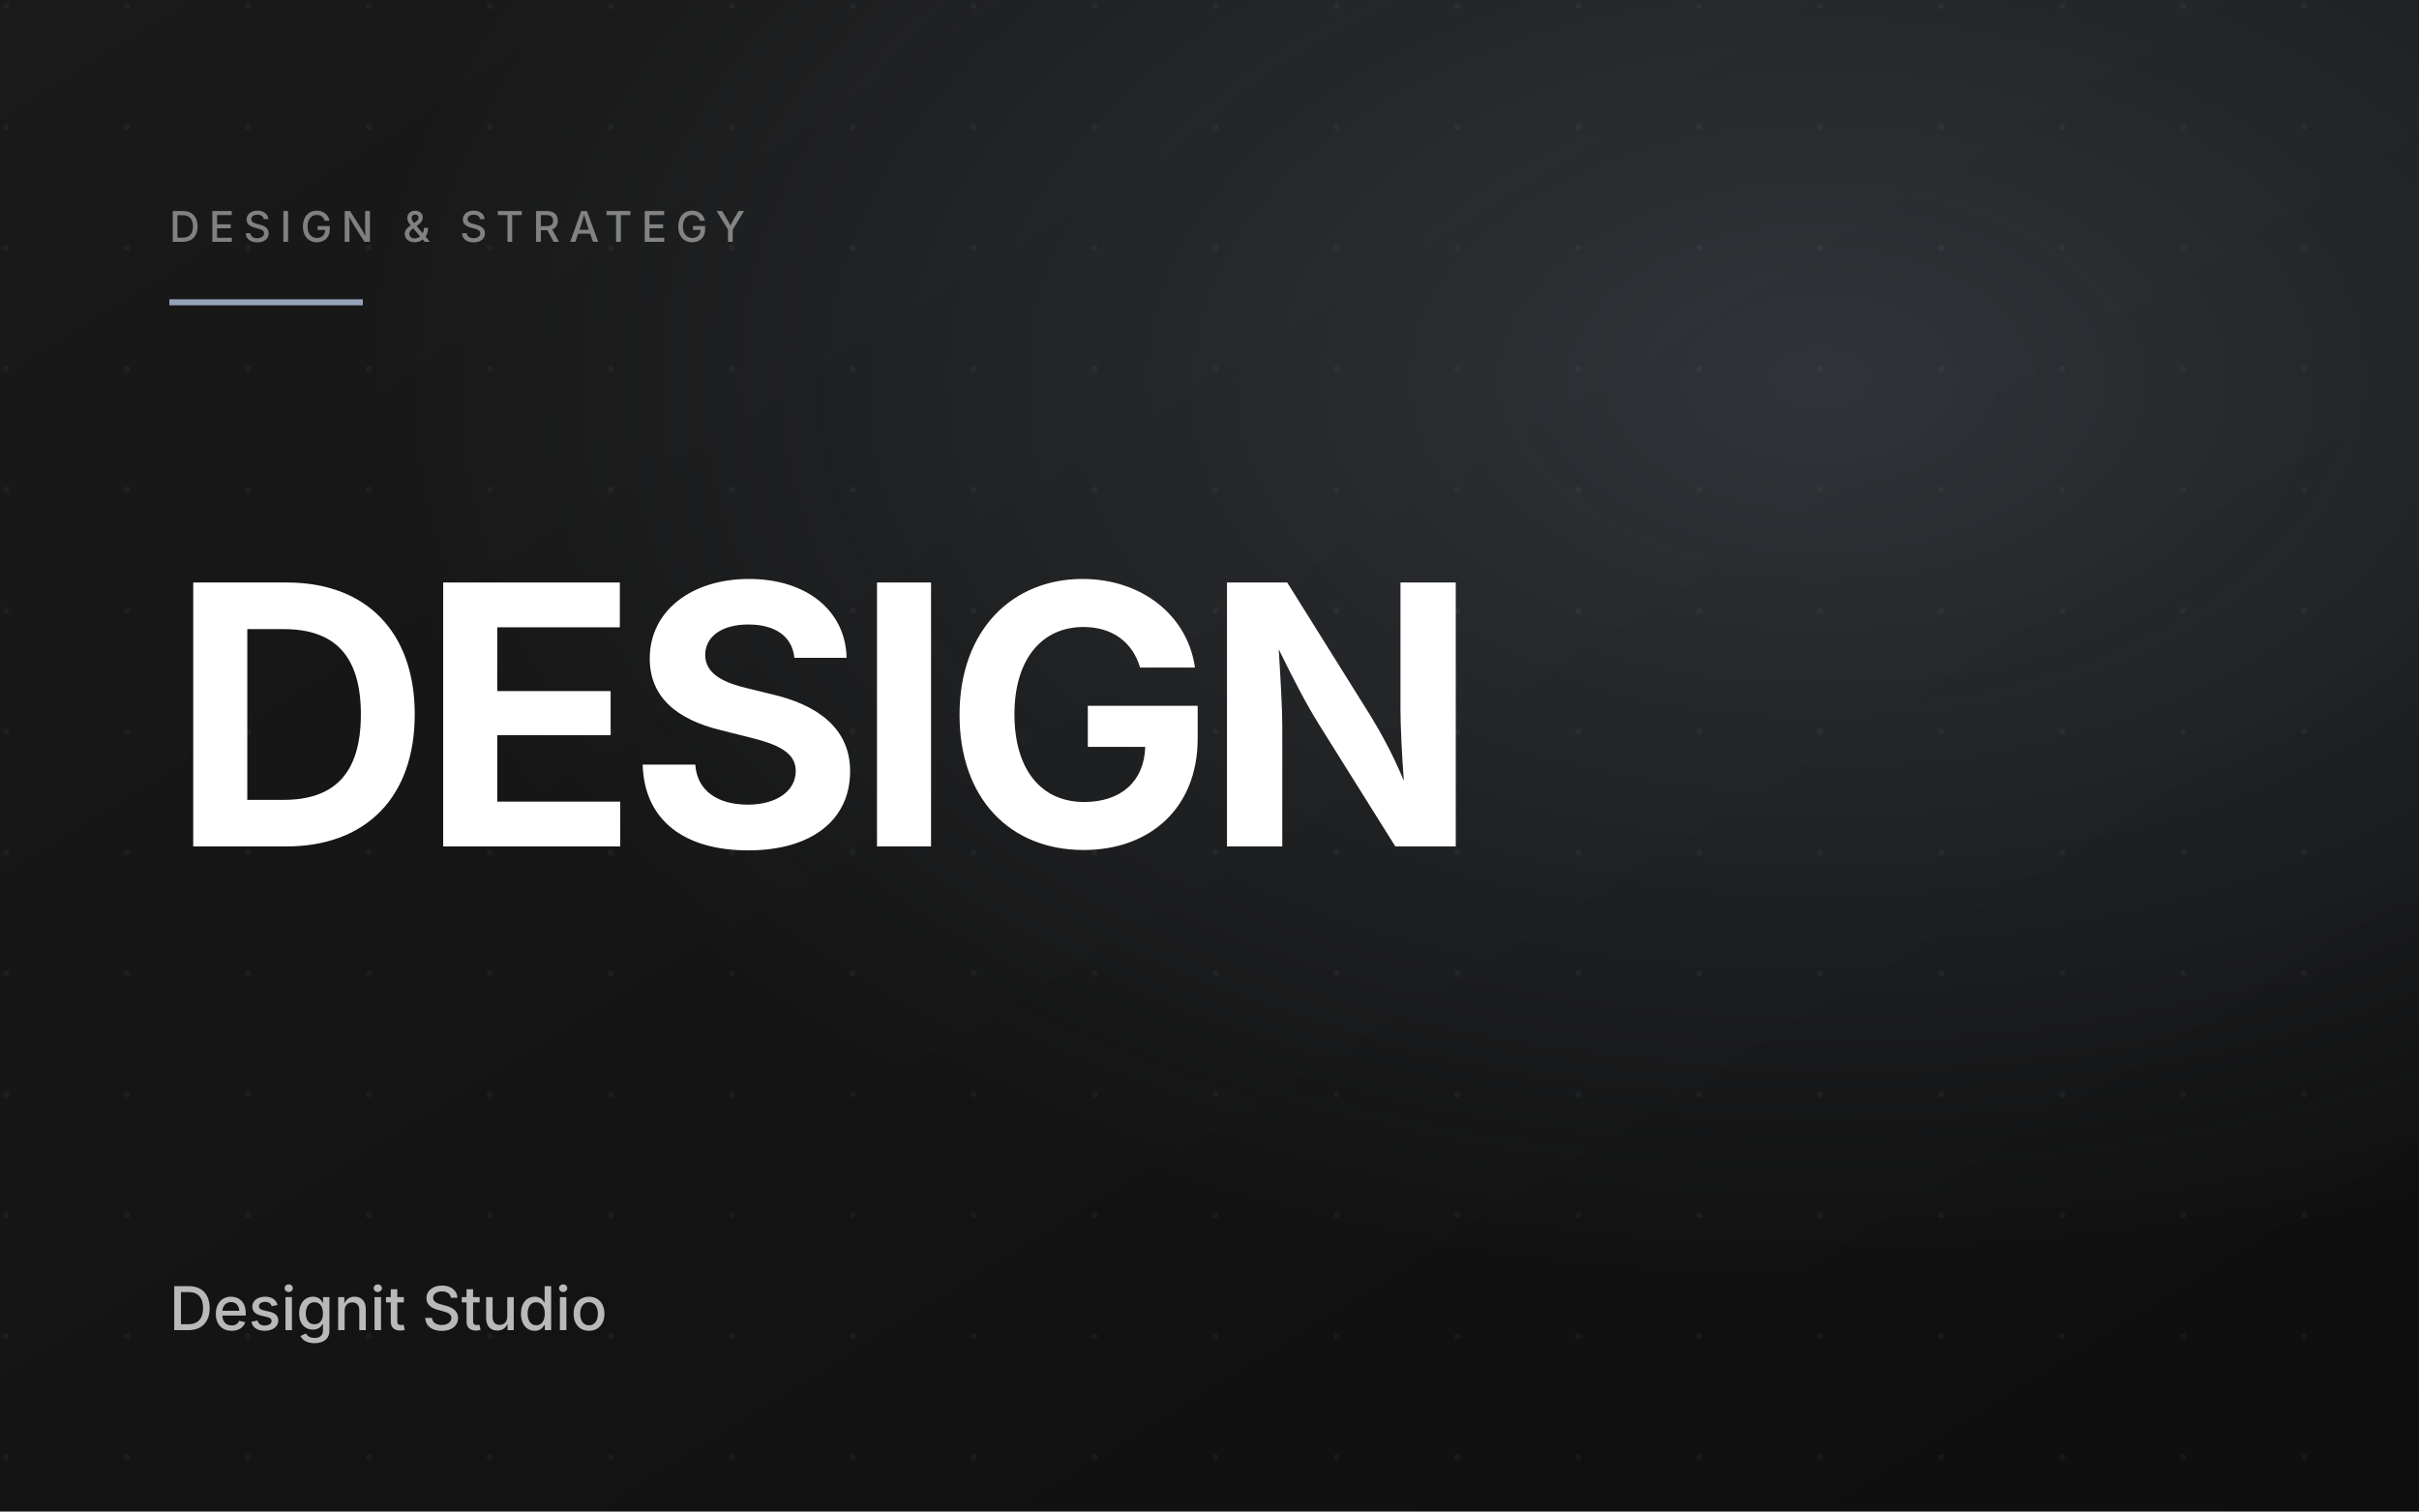
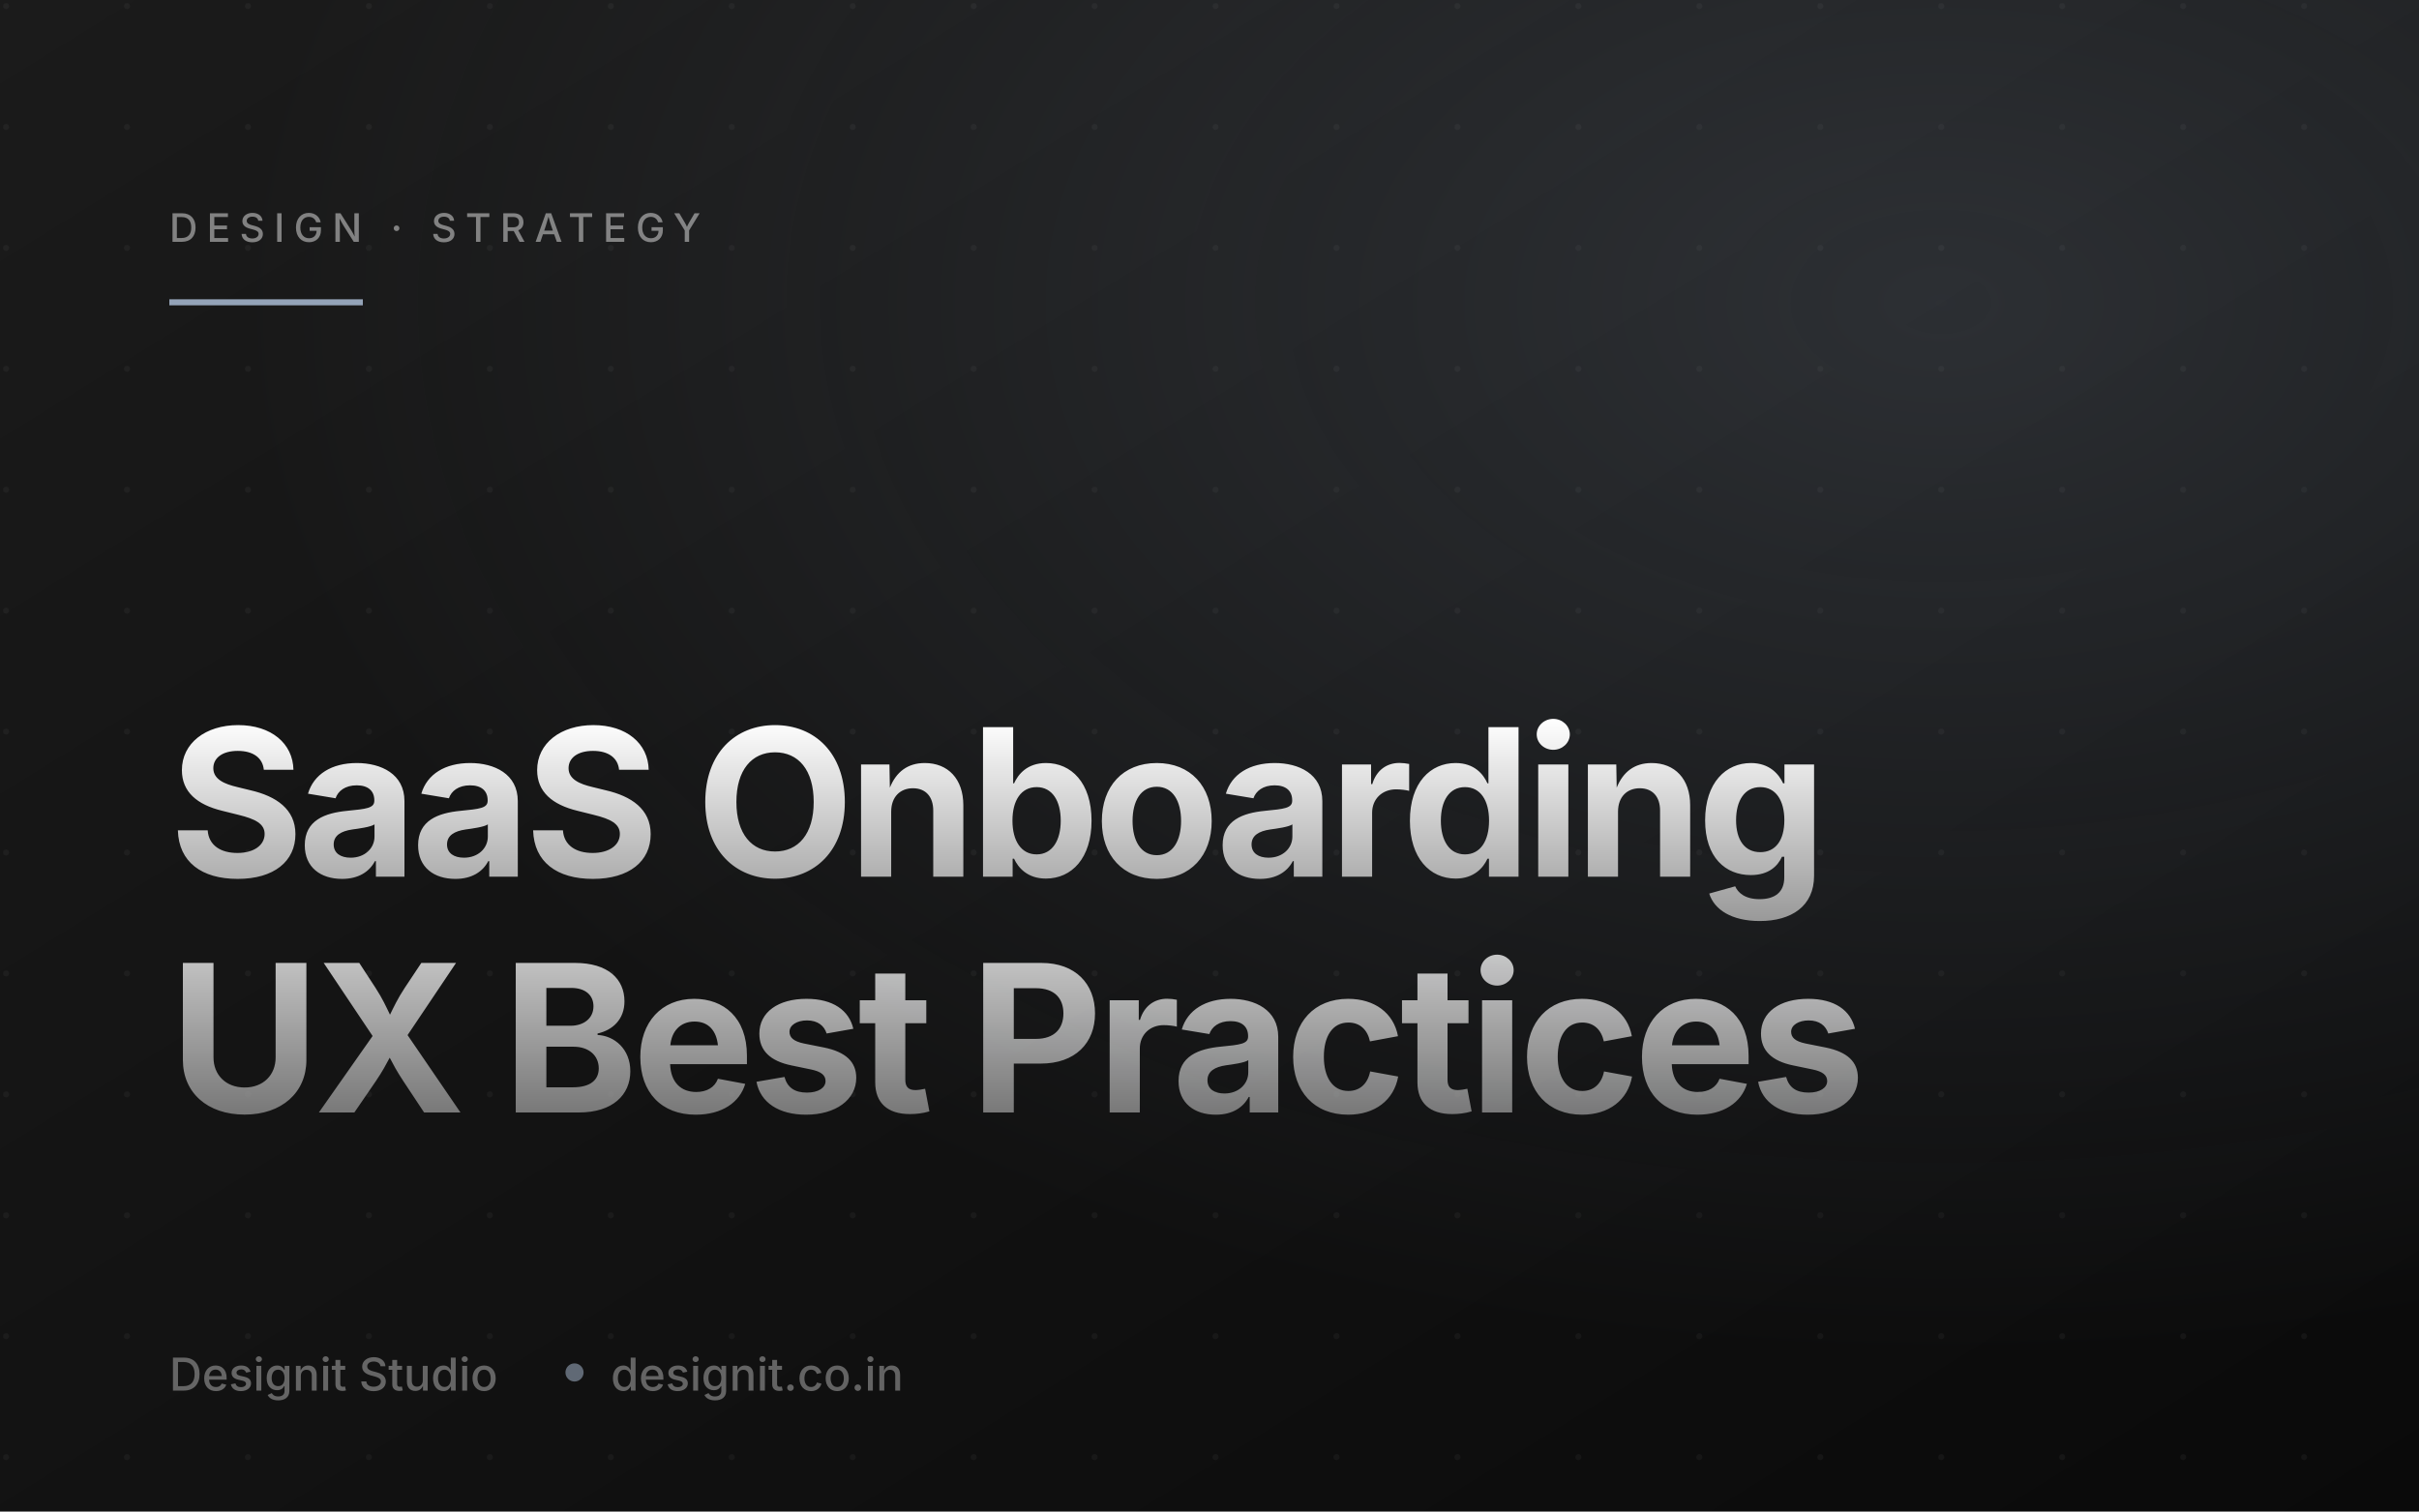
<svg xmlns="http://www.w3.org/2000/svg" viewBox="0 0 800 500" preserveAspectRatio="xMidYMid slice">
  <defs>
    <linearGradient id="bg" x1="0" y1="0" x2="1" y2="1">
-       <stop offset="0" stop-color="#1a1a1a" />
-       <stop offset="1" stop-color="#0e0e0e" />
+       <stop offset="0" stop-color="#1b1b1b" />
+       <stop offset="1" stop-color="#0a0a0a" />
    </linearGradient>
-     <radialGradient id="glow" cx="0.75" cy="0.25" r="0.6">
-       <stop offset="0" stop-color="#94a3b8" stop-opacity="0.22" />
+     <radialGradient id="glow" cx="0.8" cy="0.2" r="0.7">
+       <stop offset="0" stop-color="#94a3b8" stop-opacity="0.2" />
      <stop offset="1" stop-color="#94a3b8" stop-opacity="0" />
    </radialGradient>
+     <linearGradient id="title-grad" x1="0" y1="0" x2="0" y2="1">
+       <stop offset="0" stop-color="#ffffff" />
+       <stop offset="1" stop-color="#999999" />
+     </linearGradient>
    <pattern id="dots" x="0" y="0" width="40" height="40" patternUnits="userSpaceOnUse">
      <circle cx="2" cy="2" r="1" fill="#ffffff" fill-opacity="0.04" />
    </pattern>
  </defs>
  <rect width="800" height="500" fill="url(#bg)" />
  <rect width="800" height="500" fill="url(#dots)" />
  <rect width="800" height="500" fill="url(#glow)" />
-   <g font-family="Inter, system-ui, sans-serif" fill="#ffffff">
-     <text x="56" y="80" font-size="14" font-weight="500" letter-spacing="3" fill-opacity="0.45">DESIGN &amp; STRATEGY</text>
-     <text x="56" y="280" font-size="120" font-weight="700" letter-spacing="-4">DESIGN</text>
-     <text x="56" y="440" font-size="20" font-weight="500" fill-opacity="0.7">Designit Studio</text>
-   </g>
+   <text x="56" y="80" font-family="Inter, system-ui, sans-serif" font-size="13" font-weight="500" letter-spacing="3" fill="#ffffff" fill-opacity="0.45">DESIGN · STRATEGY</text>
  <line x1="56" y1="100" x2="120" y2="100" stroke="#94a3b8" stroke-width="2" />
+   <text x="56" y="290" font-family="Inter, system-ui, sans-serif" font-size="68" font-weight="700" letter-spacing="-2" fill="url(#title-grad)">SaaS Onboarding</text>
+   <text x="56" y="368" font-family="Inter, system-ui, sans-serif" font-size="68" font-weight="700" letter-spacing="-2" fill="url(#title-grad)" fill-opacity="0.75">UX Best Practices</text>
+   <text x="56" y="460" font-family="Inter, system-ui, sans-serif" font-size="15" font-weight="500" fill="#ffffff" fill-opacity="0.35">Designit Studio</text>
+   <circle cx="190" cy="454" r="3" fill="#94a3b8" fill-opacity="0.6" />
+   <text x="202" y="460" font-family="Inter, system-ui, sans-serif" font-size="15" font-weight="500" fill="#ffffff" fill-opacity="0.35">designit.co.in</text>
</svg>
